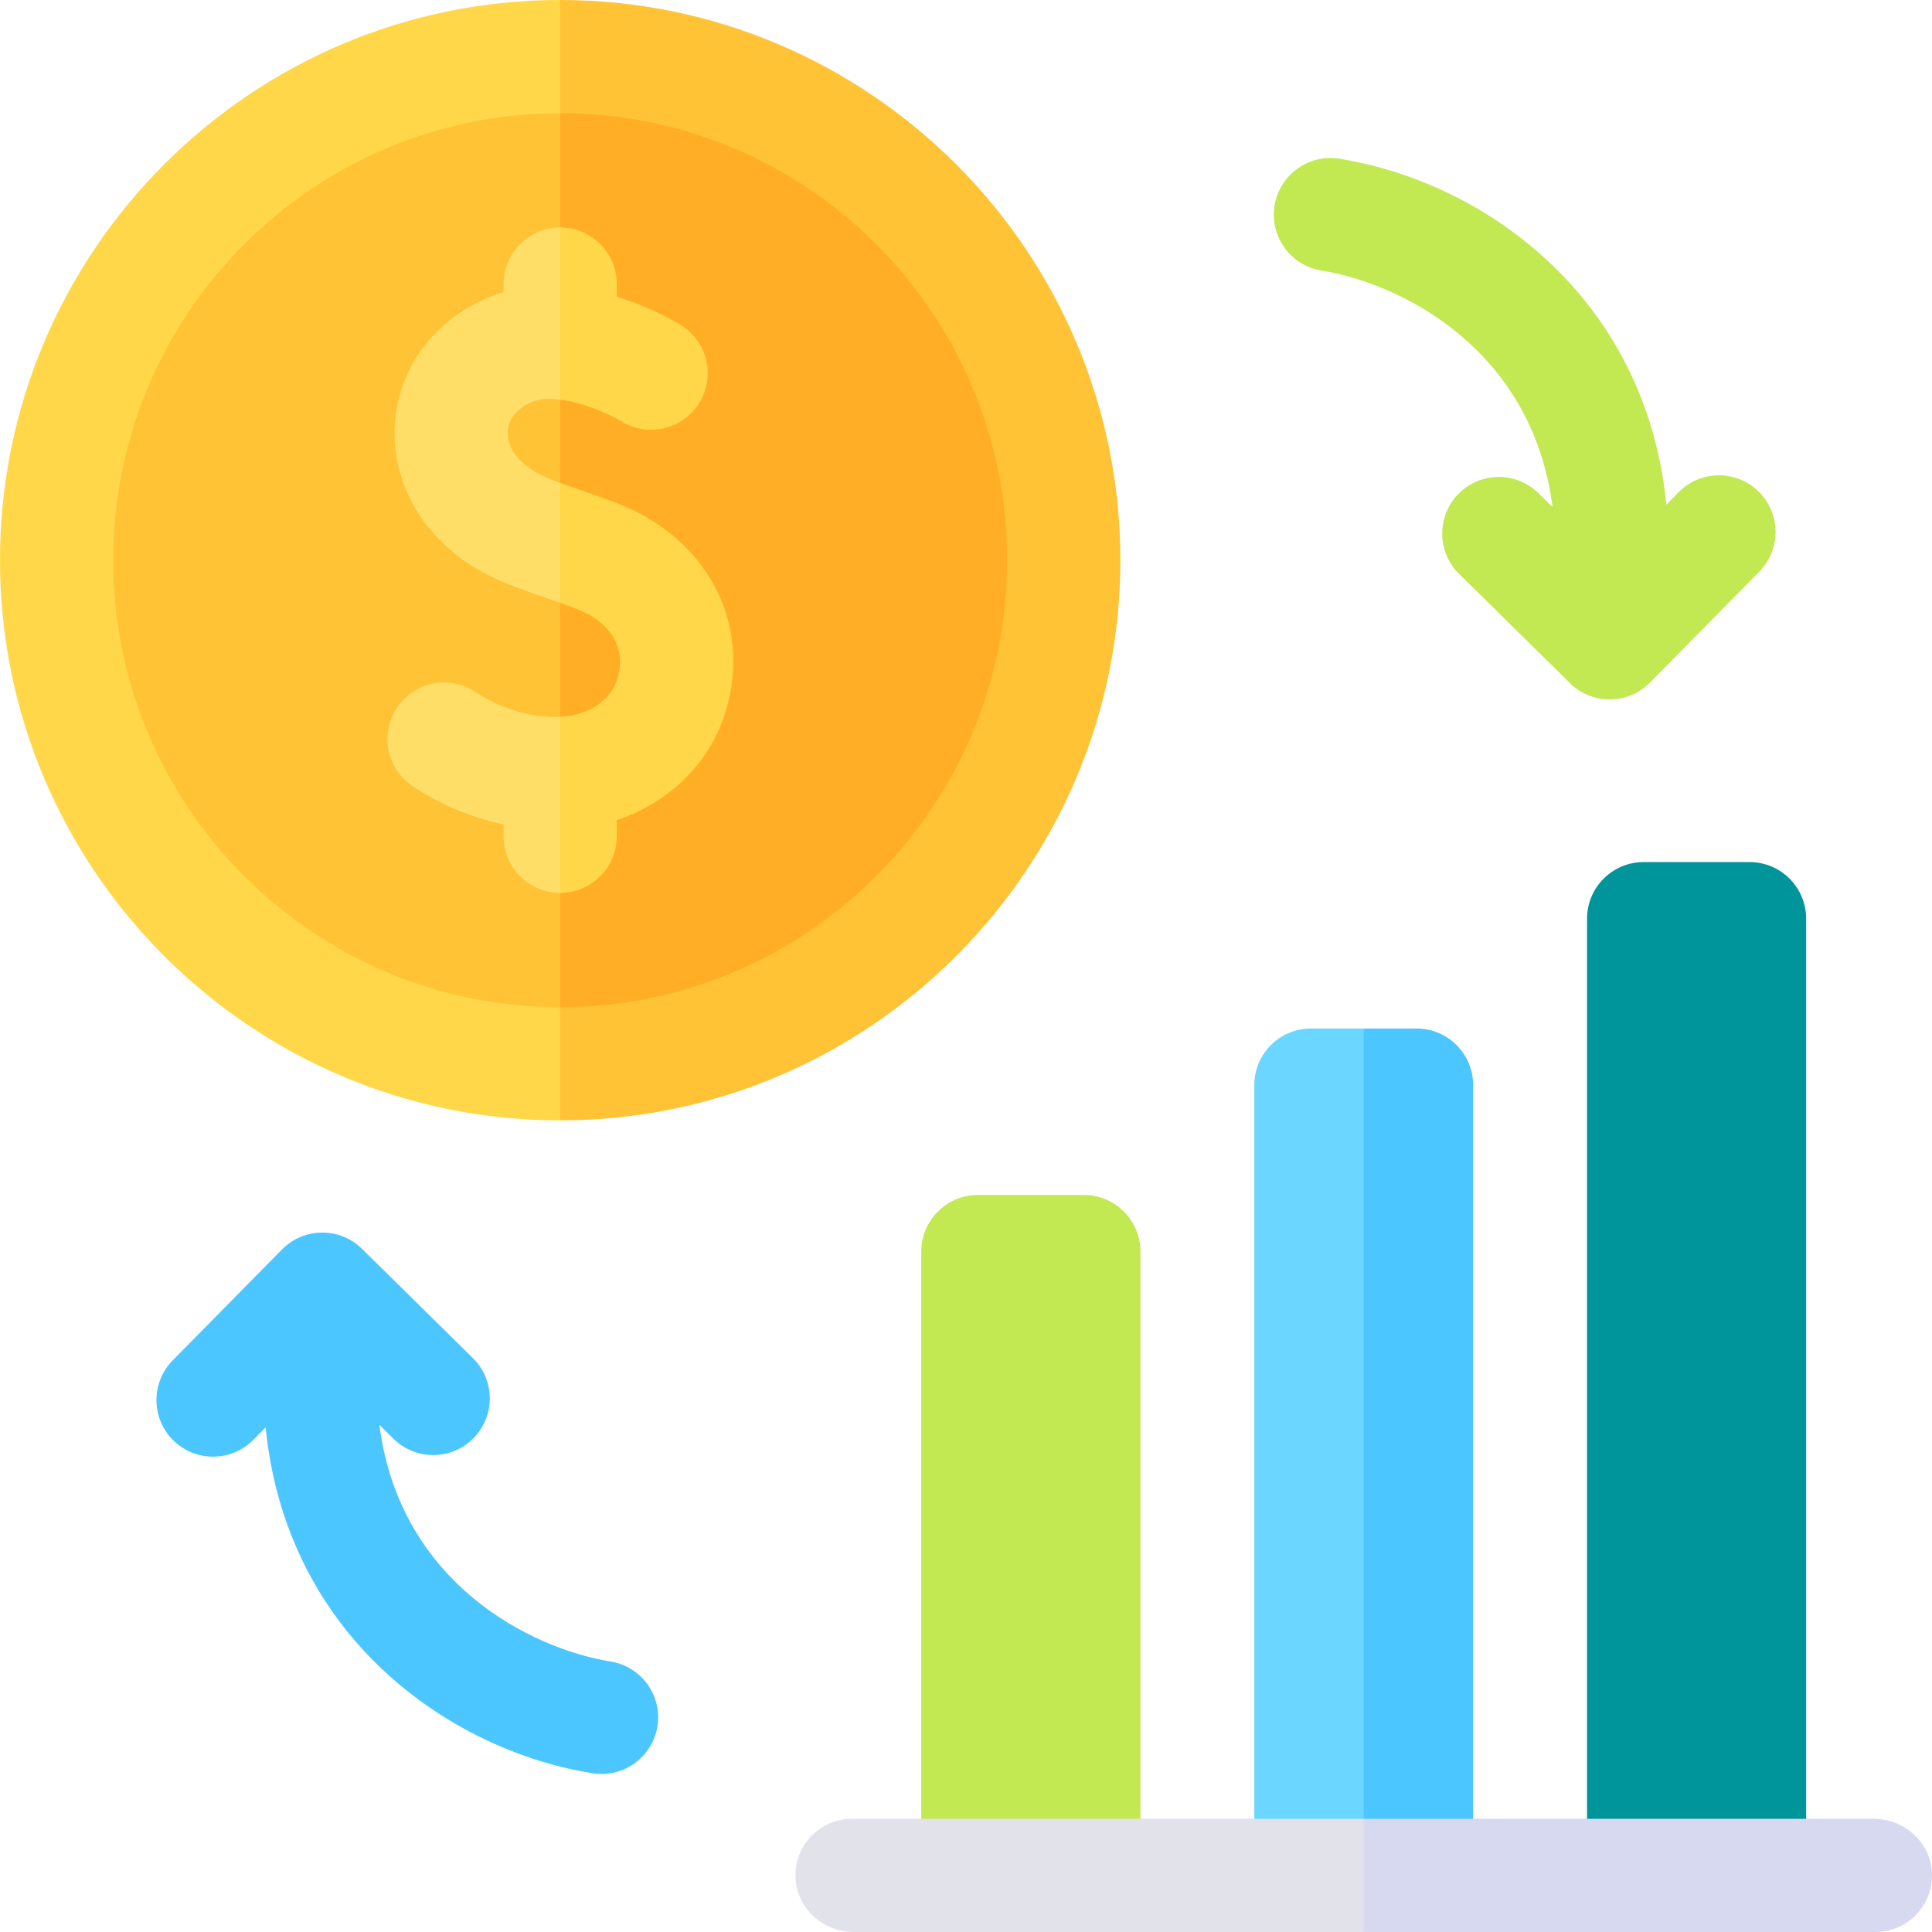
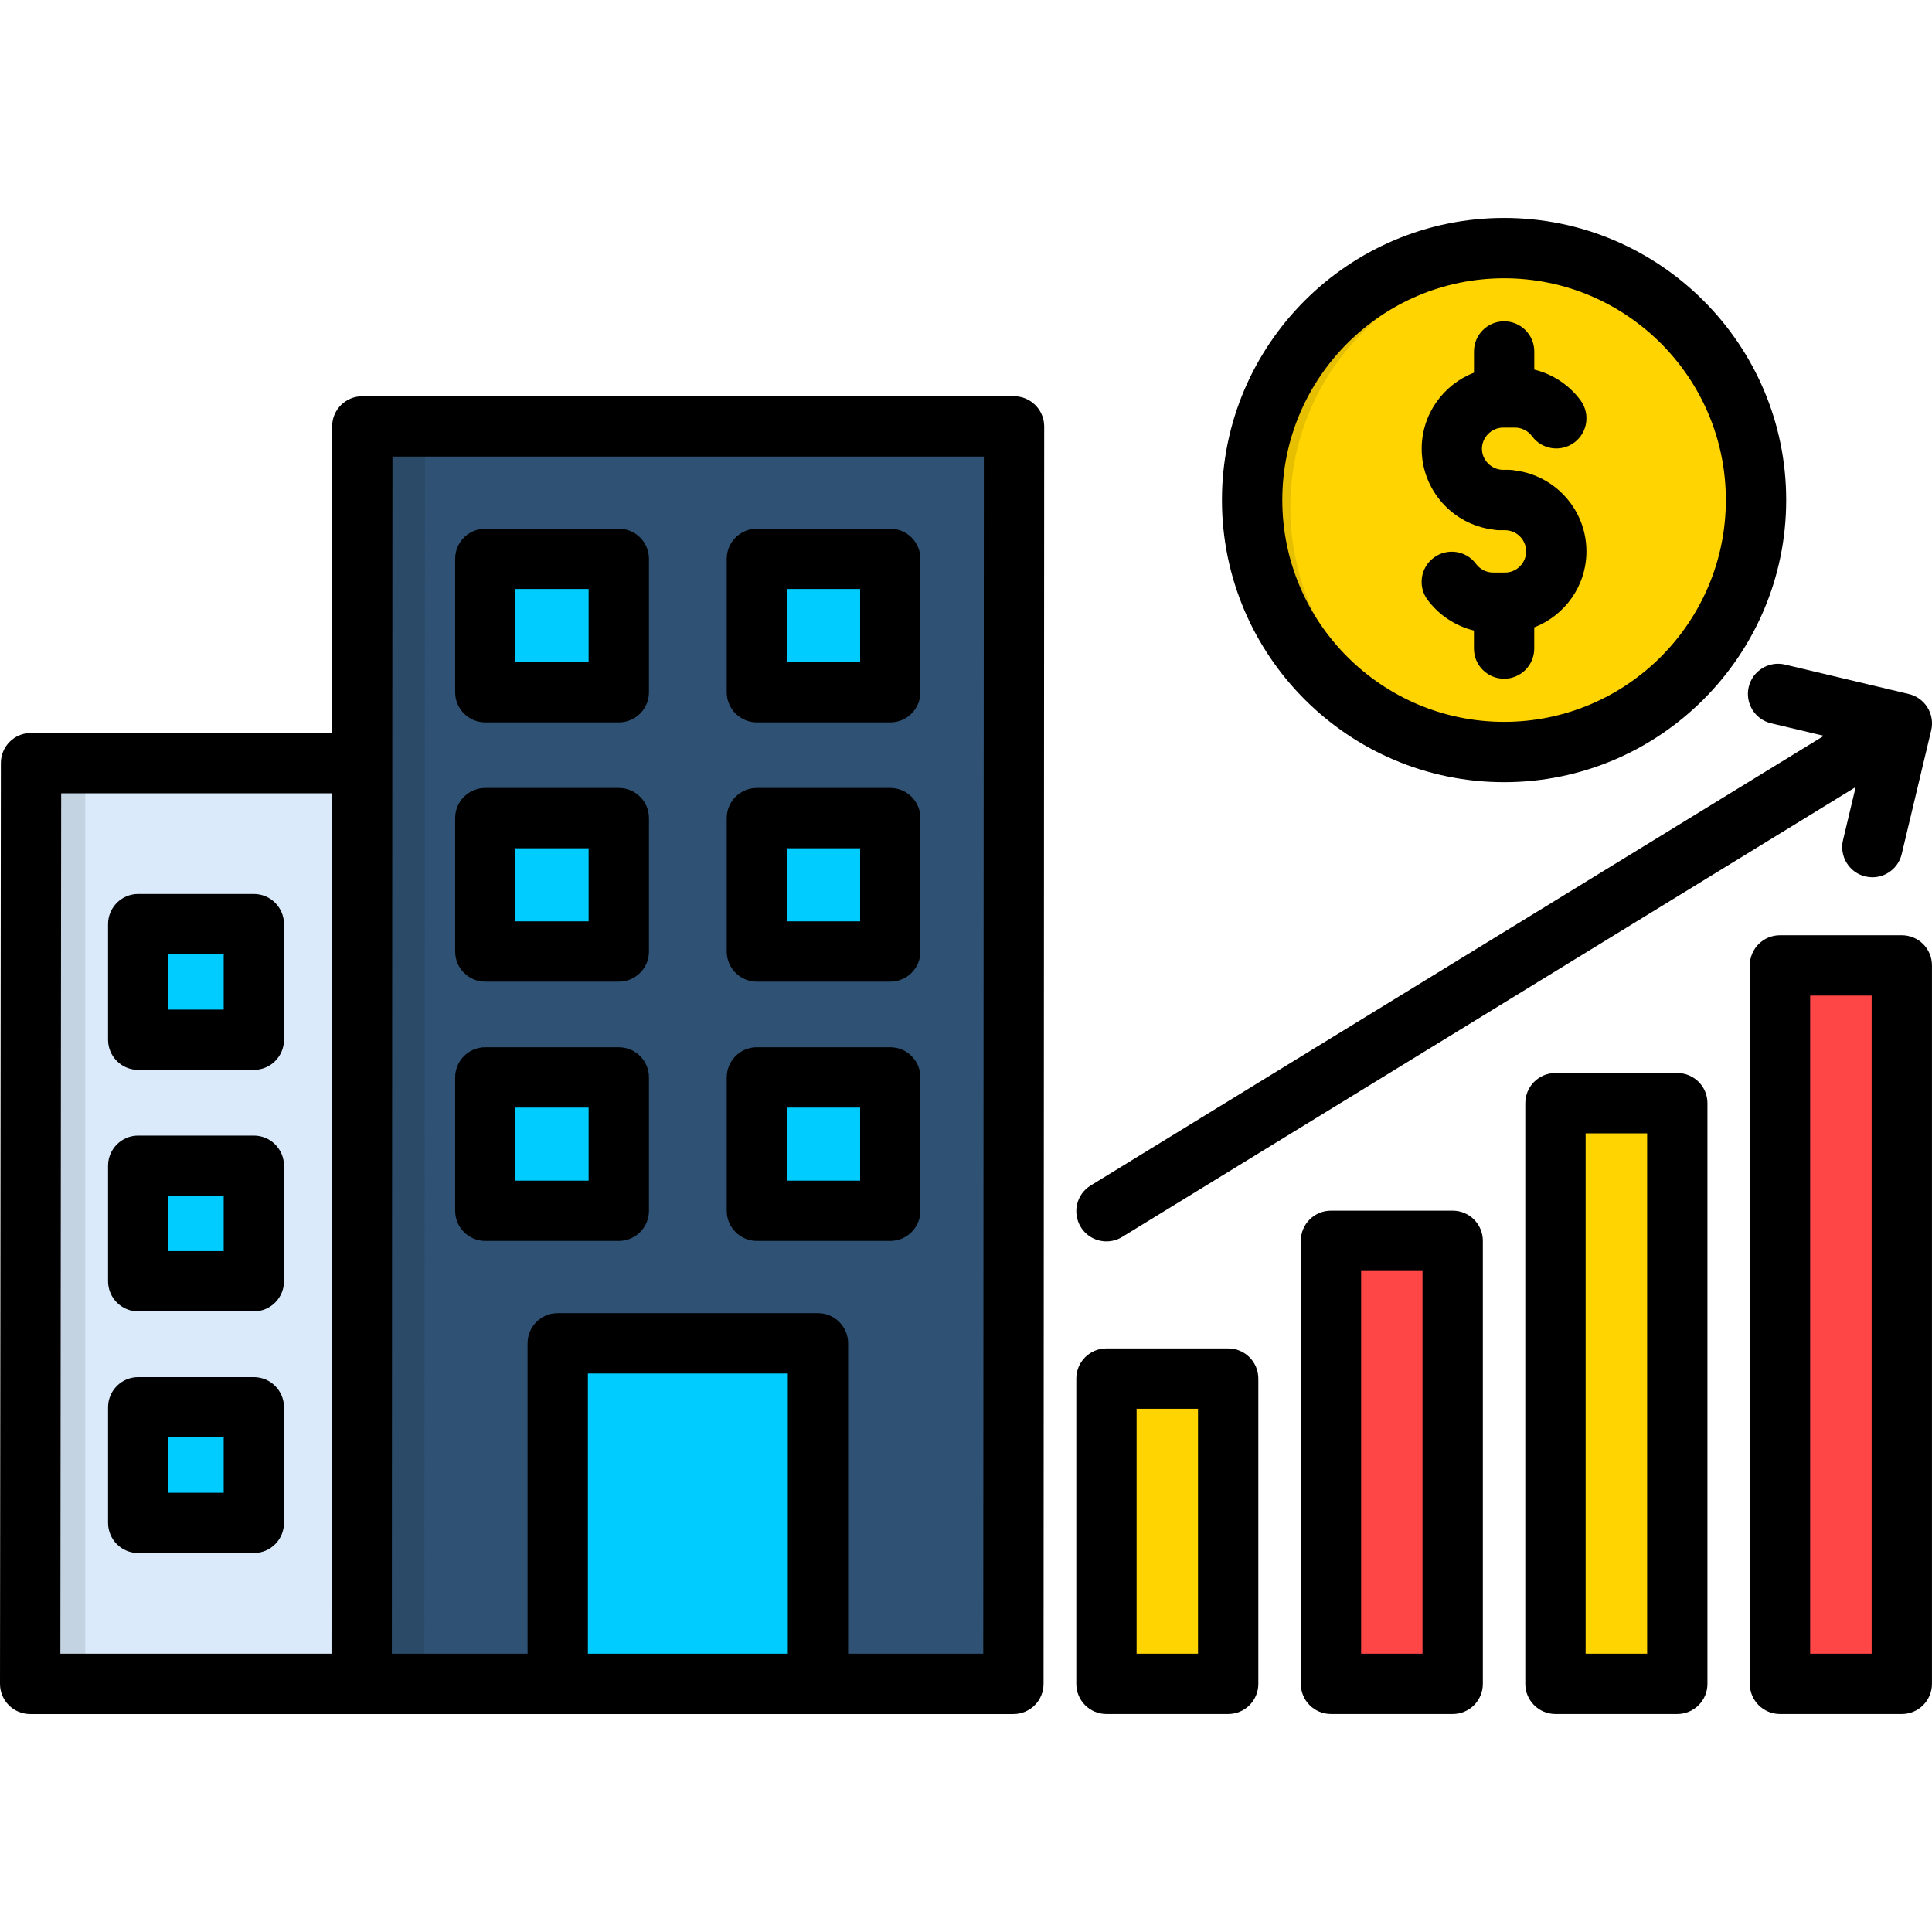
- <svg xmlns="http://www.w3.org/2000/svg" id="Capa_1" enable-background="new 0 0 512 512" viewBox="0 0 512 512">
+ <svg xmlns="http://www.w3.org/2000/svg" id="Layer_1" enable-background="new 0 0 512 512" viewBox="0 0 512 512">
+   <g clip-rule="evenodd" fill-rule="evenodd">
+     <path d="m8.12 203.09h224.1v240.14h-224.1z" fill="#daeafa" />
+     <path d="m94.54 115.27h169.95v327.97h-169.95z" fill="#2f5274" />
+     <path d="m145.58 354.42h67.88v88.81h-67.88z" fill="#0cf" />
+     <path d="m126.7 149.82h34.81v34.78h-34.81z" fill="#0cf" />
+     <path d="m197.52 149.82h34.81v34.78h-34.81z" fill="#0cf" />
+     <path d="m126.7 217.43h34.81v34.81h-34.81z" fill="#0cf" />
+     <path d="m197.52 217.43h34.81v34.81h-34.81z" fill="#0cf" />
+     <path d="m126.7 285.05h34.81v34.8h-34.81z" fill="#0cf" />
+     <path d="m197.52 285.05h34.81v34.8h-34.81z" fill="#0cf" />
+     <path d="m36.18 245.08h30.16v30.16h-30.16z" fill="#0cf" />
+     <path d="m36.18 308.08h30.16v30.16h-30.16z" fill="#0cf" />
+     <path d="m36.18 371.09h30.16v30.16h-30.16z" fill="#0cf" />
+     <path d="m288.71 363.61h31.75v79.63h-31.75z" fill="#ffd400" />
+     <path d="m347.26 327.7h31.75v115.53h-31.75z" fill="#ff4646" />
+     <path d="m405.81 291.77h31.75v151.46h-31.75z" fill="#ffd400" />
+     <path d="m464.35 255.86h31.78v187.37h-31.78z" fill="#ff4646" />
+     <path d="m392.41 200.17c36.18 0 65.7-29.49 65.7-65.7 0-36.18-29.52-65.7-65.7-65.7s-65.7 29.52-65.7 65.7c-.01 36.21 29.52 65.7 65.7 65.7z" fill="#ffd400" />
+     <path d="m8.12 203.09h14.47v240.14h-14.47z" fill="#c4d3e1" />
+     <path d="m112.59 203.09.05-87.82h-18.02l-.05 87.82-.11 240.14h18.02z" fill="#2a4a68" />
+     <path d="m400.03 199.76c-32.69-3.8-58.08-31.59-58.08-65.29s25.4-61.49 58.08-65.26c-2.5-.3-5.04-.44-7.62-.44-36.29 0-65.7 29.41-65.7 65.7s29.41 65.7 65.7 65.7c2.58 0 5.11-.13 7.62-.41z" fill="#e6bf00" />
+     <path d="m288.71 363.61h7.73v79.63h-7.73z" fill="#e6bf00" />
+     <path d="m347.26 327.7h6.66v115.53h-6.66z" fill="#e63f3f" />
+     <path d="m464.35 255.86h6.69v187.37h-6.69z" fill="#e63f3f" />
+     <path d="m405.81 291.77h7.73v151.46h-7.73z" fill="#e6bf00" />
+   </g>
  <g>
-     <g>
-       <g>
-         <g>
-           <path d="m15 148.455c0 73.587 59.868 133.455 133.455 133.455l10.001-133.455-10.002-133.455c-73.587 0-133.454 59.868-133.454 133.455z" fill="#ffc335" />
-           <path d="m148.454 15v266.91c73.587 0 133.455-59.868 133.455-133.455s-59.867-133.455-133.455-133.455z" fill="#ffae26" />
-         </g>
-         <g>
-           <path d="m30 148.455c0-65.316 53.138-118.455 118.454-118.455l10.001-14.999-10.001-15.001c-81.858 0-148.454 66.596-148.454 148.455s66.596 148.455 148.454 148.455l10.001-16.331-10.001-13.669c-65.316 0-118.454-53.139-118.454-118.455z" fill="#ffd748" />
-           <path d="m148.455 0v30c65.316 0 118.455 53.139 118.455 118.455s-53.139 118.455-118.455 118.455v30c81.858 0 148.455-66.596 148.455-148.455s-66.597-148.455-148.455-148.455z" fill="#ffc335" />
-         </g>
-         <g>
-           <path d="m133.455 75.283v2.128c-1.29.382-2.576.832-3.853 1.362-12.877 5.344-21.741 15.762-24.318 28.583-2.551 12.697 1.648 26.053 11.234 35.727 8.462 8.539 17.232 11.577 27.386 15.095 1.478.512 2.989 1.037 4.551 1.594l10.001-15.456-10.001-16.351c-5.173-1.908-7.988-3.335-10.627-5.998-2.578-2.602-3.72-5.773-3.131-8.7.583-2.904 2.858-5.313 6.403-6.784 1.941-.805 4.518-.919 7.355-.561l10.001-20.725-10.001-24.913c-8.285-.001-15 6.715-15 14.999z" fill="#ffde68" />
-           <path d="m146.936 189.997c-6.953 0-14.759-2.461-20.883-6.583-6.874-4.626-16.194-2.804-20.82 4.068-4.625 6.872-2.805 16.194 4.068 20.82 7.232 4.868 15.614 8.365 24.153 10.207v3.119c0 8.284 6.716 15 15 15l10.001-27.885-10.001-18.789c-.498.027-1.004.043-1.518.043z" fill="#ffde68" />
-           <g fill="#ffd748">
-             <path d="m163.246 133.246c-3.529-1.34-6.713-2.443-9.523-3.416-2.006-.695-3.736-1.3-5.269-1.866v31.807c1.336.477 2.709.976 4.146 1.522 9.274 3.52 13.408 10.391 11.058 18.382-1.758 5.979-7.517 9.83-15.204 10.276v46.675c8.284 0 15-6.716 15-15v-4.284c14.004-4.686 24.888-15.27 28.985-29.204 6.825-23.206-5.18-45.779-29.193-54.892z" />
-             <path d="m164.966 111.837c7.144 4.195 16.335 1.804 20.53-5.339 4.195-7.144 1.805-16.335-5.339-20.53-2.901-1.704-9.005-4.972-16.703-7.364v-3.321c0-8.284-6.716-15-15-15v45.638c5.367.679 11.683 3.08 16.512 5.916z" />
-           </g>
-         </g>
-       </g>
-       <g>
-         <path d="m420.588 497.786h58.06v-254.328c0-8.284-6.716-15-15-15h-28.06c-8.284 0-15 6.716-15 15z" fill="#00959b" />
-         <path d="m302.222 497.786v-166.103c0-8.284-6.716-15-15-15h-28.068c-8.284 0-15 6.716-15 15v166.104h58.068z" fill="#c2e852" />
-         <g>
-           <path d="m347.404 272.57c-8.284 0-15 6.716-15 15v210.216h28.996l10.001-112.608-10.001-112.608z" fill="#6bd6ff" />
-           <path d="m390.396 287.57c0-8.284-6.716-15-15-15h-13.996v225.216h28.996z" fill="#4bc6ff" />
-         </g>
-         <g>
-           <path d="m225.8 482c-8.509 0-15.364 7.086-14.985 15.679.357 8.095 7.352 14.321 15.455 14.321h135.13l10.001-15-10.001-15z" fill="#e2e2eb" />
-           <path d="m496.53 482h-135.13v30h135.6c8.509 0 15.364-7.086 14.985-15.679-.357-8.095-7.352-14.321-15.455-14.321z" fill="#d6d9ef" />
-         </g>
-       </g>
-     </g>
-     <g>
-       <path d="m466.071 130.285c-5.901-5.816-15.399-5.745-21.212.155l-3.257 3.305c-2.564-26.094-13.338-44.481-23.474-56.333-15.869-18.558-38.892-31.439-63.165-35.341-8.172-1.312-15.876 4.249-17.19 12.429-1.315 8.179 4.249 15.876 12.429 17.191 21.032 3.381 55.885 20.766 61.253 62.692l-3.725-3.67c-5.901-5.816-15.399-5.745-21.212.155-5.815 5.901-5.746 15.398.155 21.213l29.384 28.957c2.922 2.88 6.726 4.316 10.527 4.316 3.876 0 7.75-1.493 10.685-4.471l28.957-29.384c5.816-5.902 5.746-15.399-.155-21.214z" fill="#c2e852" />
-       <path d="m161.798 440.31c-21.033-3.381-55.885-20.766-61.253-62.694l3.726 3.672c5.9 5.816 15.398 5.744 21.212-.155 5.815-5.901 5.746-15.398-.155-21.213l-29.384-28.957c-5.901-5.816-15.399-5.744-21.212.155l-28.957 29.384c-5.815 5.9-5.746 15.398.155 21.212 2.922 2.88 6.726 4.316 10.527 4.316 3.876 0 7.75-1.493 10.685-4.471l3.256-3.304c2.564 26.094 13.338 44.48 23.473 56.333 15.869 18.558 38.892 31.439 63.165 35.341.807.13 1.607.192 2.399.192 7.234 0 13.606-5.249 14.791-12.621 1.316-8.179-4.249-15.875-12.428-17.19z" fill="#4bc6ff" />
-     </g>
+     <path d="m268.73 105.01h-172.72c-4.41 0-7.99 3.58-7.99 7.99l-.04 81.24h-79.76c-4.41 0-7.99 3.57-7.99 7.99l-.23 244.01c0 2.12.84 4.16 2.34 5.66s3.53 2.34 5.65 2.34h87.85 51.96 68.97 51.79c4.41 0 7.99-3.58 7.99-7.99l.17-333.24c0-2.12-.84-4.15-2.34-5.65s-3.53-2.35-5.65-2.35zm-252.52 105.22h71.76l-.12 228.02h-71.85zm139.59 228.02v-74.27h52.98v74.27zm104.77 0h-35.81v-82.26c0-4.42-3.58-7.99-7.99-7.99h-68.97c-4.42 0-7.99 3.58-7.99 7.99v82.26h-35.97l.16-317.25h156.73zm-131.96-246.81h35.38c4.42 0 7.99-3.58 7.99-7.99v-35.35c0-4.42-3.58-7.99-7.99-7.99h-35.38c-4.42 0-7.99 3.58-7.99 7.99v35.35c0 4.41 3.58 7.99 7.99 7.99zm7.99-35.35h19.39v19.36h-19.39zm63.98 35.35h35.35c4.41 0 7.99-3.58 7.99-7.99v-35.35c0-4.42-3.58-7.99-7.99-7.99h-35.35c-4.42 0-7.99 3.58-7.99 7.99v35.35c0 4.41 3.58 7.99 7.99 7.99zm8-35.35h19.36v19.36h-19.36zm-79.97 104.06h35.38c4.42 0 7.99-3.58 7.99-7.99v-35.35c0-4.42-3.58-7.99-7.99-7.99h-35.38c-4.42 0-7.99 3.58-7.99 7.99v35.35c0 4.41 3.58 7.99 7.99 7.99zm7.99-35.35h19.39v19.36h-19.39zm63.98 35.35h35.35c4.41 0 7.99-3.58 7.99-7.99v-35.35c0-4.42-3.58-7.99-7.99-7.99h-35.35c-4.42 0-7.99 3.58-7.99 7.99v35.35c0 4.41 3.58 7.99 7.99 7.99zm8-35.35h19.36v19.36h-19.36zm-79.97 104.06h35.38c4.42 0 7.99-3.58 7.99-7.99v-35.35c0-4.42-3.58-7.99-7.99-7.99h-35.38c-4.42 0-7.99 3.58-7.99 7.99v35.35c0 4.42 3.58 7.99 7.99 7.99zm7.99-35.34h19.39v19.36h-19.39zm63.98 35.34h35.35c4.41 0 7.99-3.58 7.99-7.99v-35.35c0-4.42-3.58-7.99-7.99-7.99h-35.35c-4.42 0-7.99 3.58-7.99 7.99v35.35c0 4.42 3.58 7.99 7.99 7.99zm8-35.34h19.36v19.36h-19.36zm-141.31-56.61h-30.64c-4.42 0-7.99 3.58-7.99 7.99v30.64c0 4.42 3.58 7.99 7.99 7.99h30.64c4.42 0 7.99-3.58 7.99-7.99v-30.64c0-4.41-3.58-7.99-7.99-7.99zm-7.99 30.64h-14.66v-14.65h14.66zm7.99 33.39h-30.64c-4.42 0-7.99 3.58-7.99 7.99v30.61c0 4.42 3.58 7.99 7.99 7.99h30.64c4.42 0 7.99-3.58 7.99-7.99v-30.61c0-4.41-3.58-7.99-7.99-7.99zm-7.99 30.62h-14.66v-14.63h14.66zm7.99 33.39h-30.64c-4.42 0-7.99 3.58-7.99 7.99v30.64c0 4.42 3.58 7.99 7.99 7.99h30.64c4.42 0 7.99-3.58 7.99-7.99v-30.64c0-4.41-3.58-7.99-7.99-7.99zm-7.99 30.64h-14.66v-14.66h14.66zm266.2-38.24h-32.26c-4.42 0-7.99 3.58-7.99 7.99v80.9c0 4.42 3.58 7.99 7.99 7.99h32.26c4.42 0 7.99-3.58 7.99-7.99v-80.9c0-4.41-3.58-7.99-7.99-7.99zm-8 80.9h-16.27v-64.91h16.27zm67.5-117.41h-32.26c-4.42 0-7.99 3.58-7.99 7.99v117.41c0 4.42 3.58 7.99 7.99 7.99h32.26c4.42 0 7.99-3.58 7.99-7.99v-117.4c0-4.42-3.58-8-7.99-8zm-8 117.41h-16.27v-101.42h16.27zm67.52-153.89h-32.29c-4.42 0-7.99 3.58-7.99 7.99v153.89c0 4.41 3.58 7.99 7.99 7.99h32.29c4.41 0 7.99-3.58 7.99-7.99v-153.89c.01-4.41-3.57-7.99-7.99-7.99zm-7.99 153.89h-16.3v-137.9h16.3zm67.49-190.4h-32.29c-4.42 0-7.99 3.58-7.99 7.99v190.4c0 4.41 3.58 7.99 7.99 7.99h32.29c4.42 0 7.99-3.58 7.99-7.99v-190.4c.01-4.41-3.57-7.99-7.99-7.99zm-7.99 190.4h-16.3v-174.41h16.3zm-97.4-230.96c41.22 0 74.75-33.55 74.75-74.78 0-41.22-33.53-74.75-74.75-74.75-41.23 0-74.78 33.53-74.78 74.75 0 41.23 33.55 74.78 74.78 74.78zm0-133.54c32.4 0 58.76 26.36 58.76 58.76 0 32.42-26.36 58.79-58.76 58.79-32.42 0-58.79-26.37-58.79-58.79 0-32.4 26.37-58.76 58.79-58.76zm-21.85 45.18c0-9.18 5.76-17.04 13.86-20.16v-5.63c0-4.42 3.58-7.99 7.99-7.99s7.99 3.58 7.99 7.99v4.81c4.87 1.19 9.25 4.06 12.27 8.16 2.62 3.55 1.86 8.56-1.69 11.18s-8.56 1.86-11.18-1.69c-1.05-1.43-2.74-2.28-4.51-2.28h-3.15c-3.04 0-5.61 2.57-5.61 5.61 0 3.03 2.57 5.58 5.61 5.58h.48 1.11c.59 0 1.17.07 1.72.19 10.58 1.39 18.77 10.46 18.77 21.41 0 9.17-5.75 17.02-13.83 20.15v5.62c0 4.41-3.58 7.99-7.99 7.99s-7.99-3.58-7.99-7.99v-4.78c-4.85-1.19-9.23-4.04-12.28-8.12-2.64-3.54-1.91-8.55 1.63-11.19s8.55-1.91 11.19 1.63c1.08 1.45 2.78 2.31 4.53 2.31h3.15c3.09 0 5.61-2.52 5.61-5.61s-2.52-5.61-5.61-5.61h-.48-1.08c-.58 0-1.15-.07-1.69-.18-10.6-1.37-18.82-10.44-18.82-21.4zm-90.35 206.23c-2.31-3.76-1.13-8.69 2.63-10.99l194.3-119.17-13.98-3.32c-4.29-1.02-6.95-5.33-5.93-9.63s5.33-6.95 9.63-5.93l32.8 7.8c2.06.49 3.85 1.78 4.96 3.59s1.46 3.98.97 6.04l-7.82 32.8c-.88 3.67-4.15 6.14-7.77 6.14-.61 0-1.24-.07-1.86-.22-4.29-1.02-6.94-5.34-5.92-9.63l3.35-14.05-194.37 119.21c-1.3.8-2.75 1.18-4.17 1.18-2.69 0-5.32-1.36-6.82-3.82z" />
  </g>
-   <g />
-   <g />
-   <g />
-   <g />
-   <g />
-   <g />
-   <g />
-   <g />
-   <g />
-   <g />
-   <g />
-   <g />
-   <g />
-   <g />
-   <g />
</svg>
